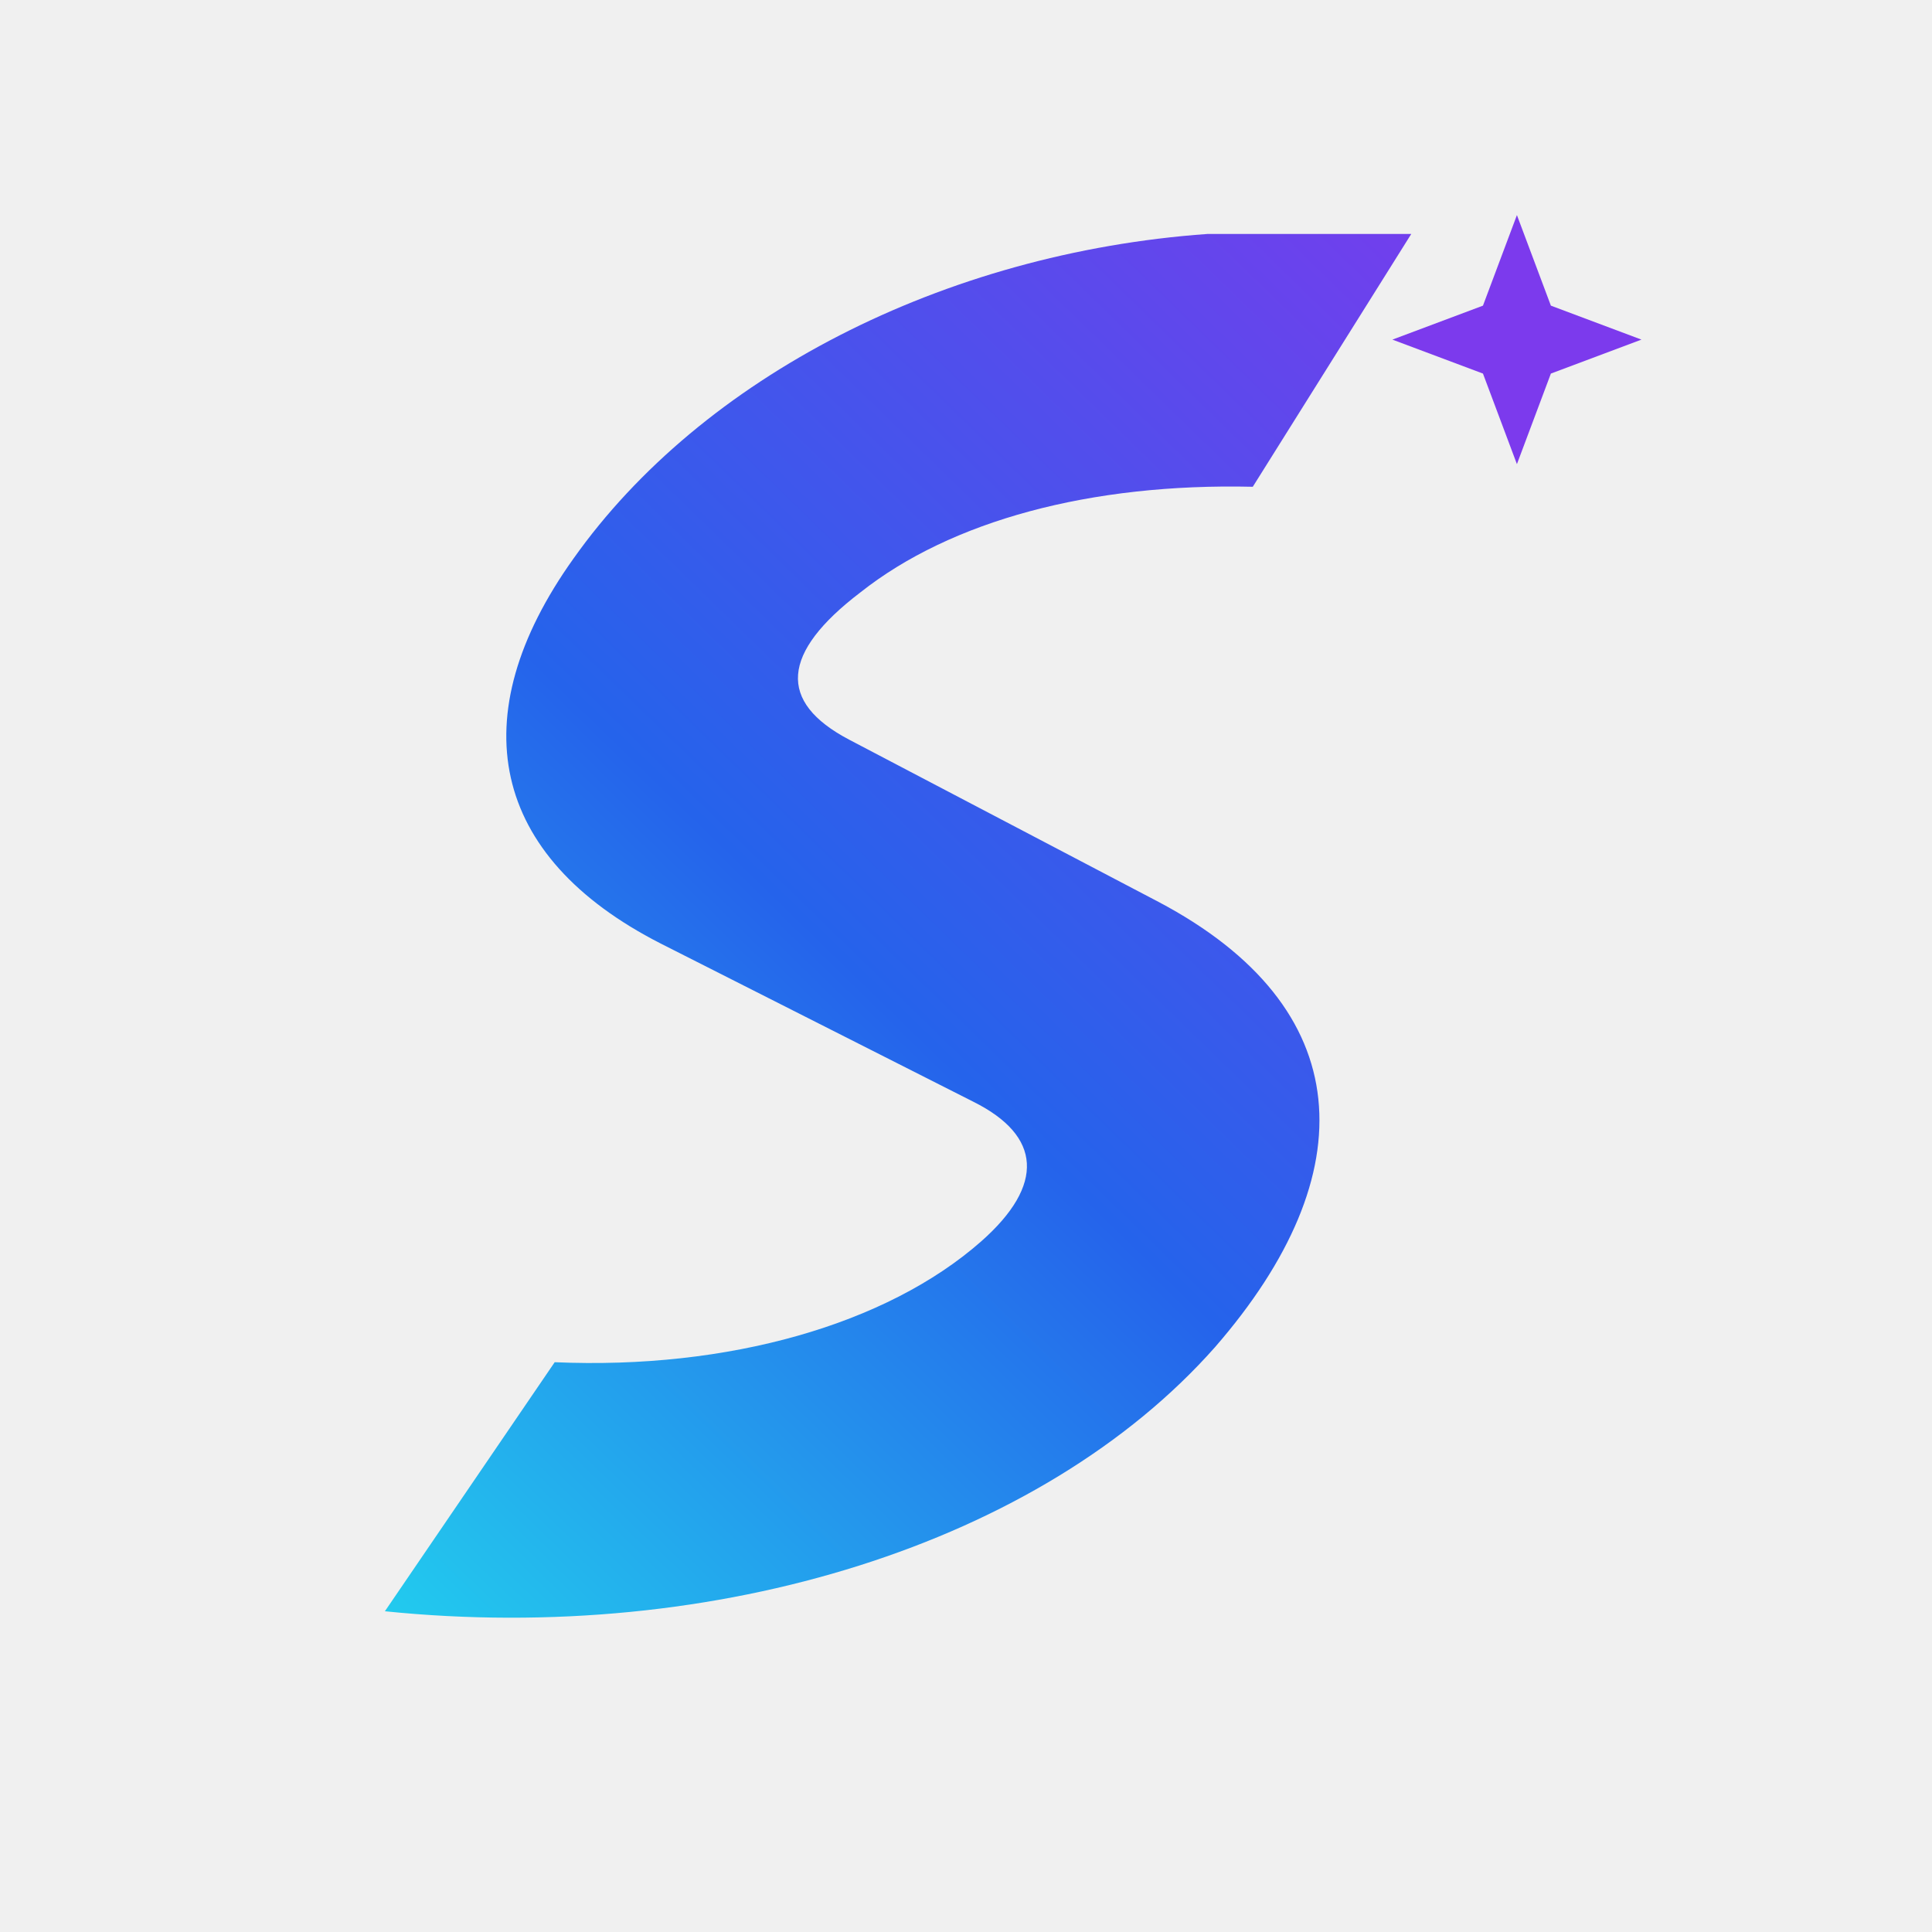
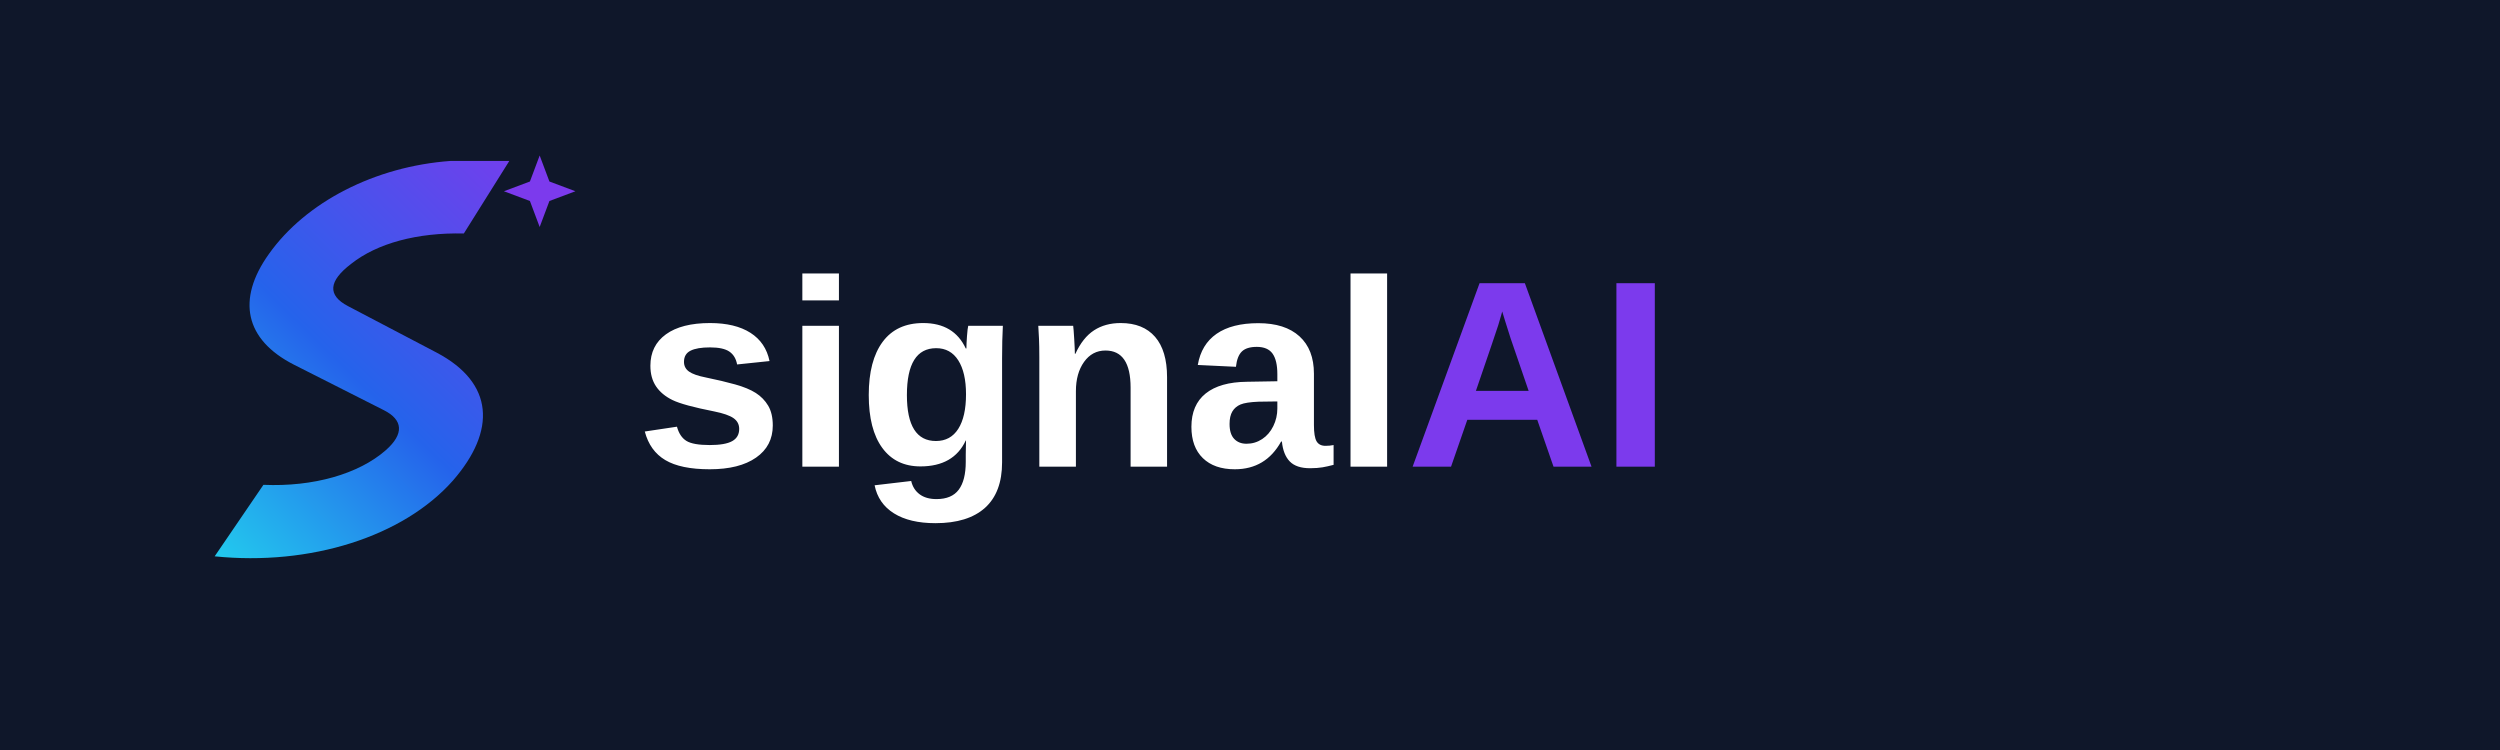
- <svg xmlns="http://www.w3.org/2000/svg" viewBox="0 0 512 512">
-   <defs>
-     <linearGradient id="g" x1="80" y1="430" x2="430" y2="70" gradientUnits="userSpaceOnUse">
-       <stop offset="0" stop-color="#22D3EE" />
-       <stop offset=".45" stop-color="#2563EB" />
-       <stop offset="1" stop-color="#7C3AED" />
-     </linearGradient>
-   </defs>
-   <path fill="url(#g)" d="M320 62c-70 5-134 38-168 86-30 42-22 79 23 102l83 42c18 9 19 22 2 37-25 22-67 34-113 32l-45 66c88 9 174-18 220-70 40-46 38-90-15-118l-82-43c-19-10-18-23 3-39 24-19 61-29 104-28l42-67z" />
-   <path fill="#7C3AED" d="M402 57l9 24 24 9-24 9-9 24-9-24-24-9 24-9z" />
+ <svg xmlns="http://www.w3.org/2000/svg" viewBox="0 0 1200 360">
+   <rect width="1200" height="360" fill="#0F172A" />
+   <g transform="translate(50 45) scale(.52)">
+     <defs>
+       <linearGradient id="g" x1="80" y1="430" x2="430" y2="70" gradientUnits="userSpaceOnUse">
+         <stop offset="0" stop-color="#22D3EE" />
+         <stop offset=".45" stop-color="#2563EB" />
+         <stop offset="1" stop-color="#7C3AED" />
+       </linearGradient>
+     </defs>
+     <path fill="url(#g)" d="M320 62c-70 5-134 38-168 86-30 42-22 79 23 102l83 42c18 9 19 22 2 37-25 22-67 34-113 32l-45 66c88 9 174-18 220-70 40-46 38-90-15-118l-82-43c-19-10-18-23 3-39 24-19 61-29 104-28l42-67z" />
+     <path fill="#7C3AED" d="M402 57l9 24 24 9-24 9-9 24-9-24-24-9 24-9z" />
+   </g>
+   <text x="305" y="224" font-family="Arial,sans-serif" font-size="128" font-weight="700" fill="#FFFFFF">signal<tspan fill="#7C3AED">AI</tspan>
+   </text>
</svg>
